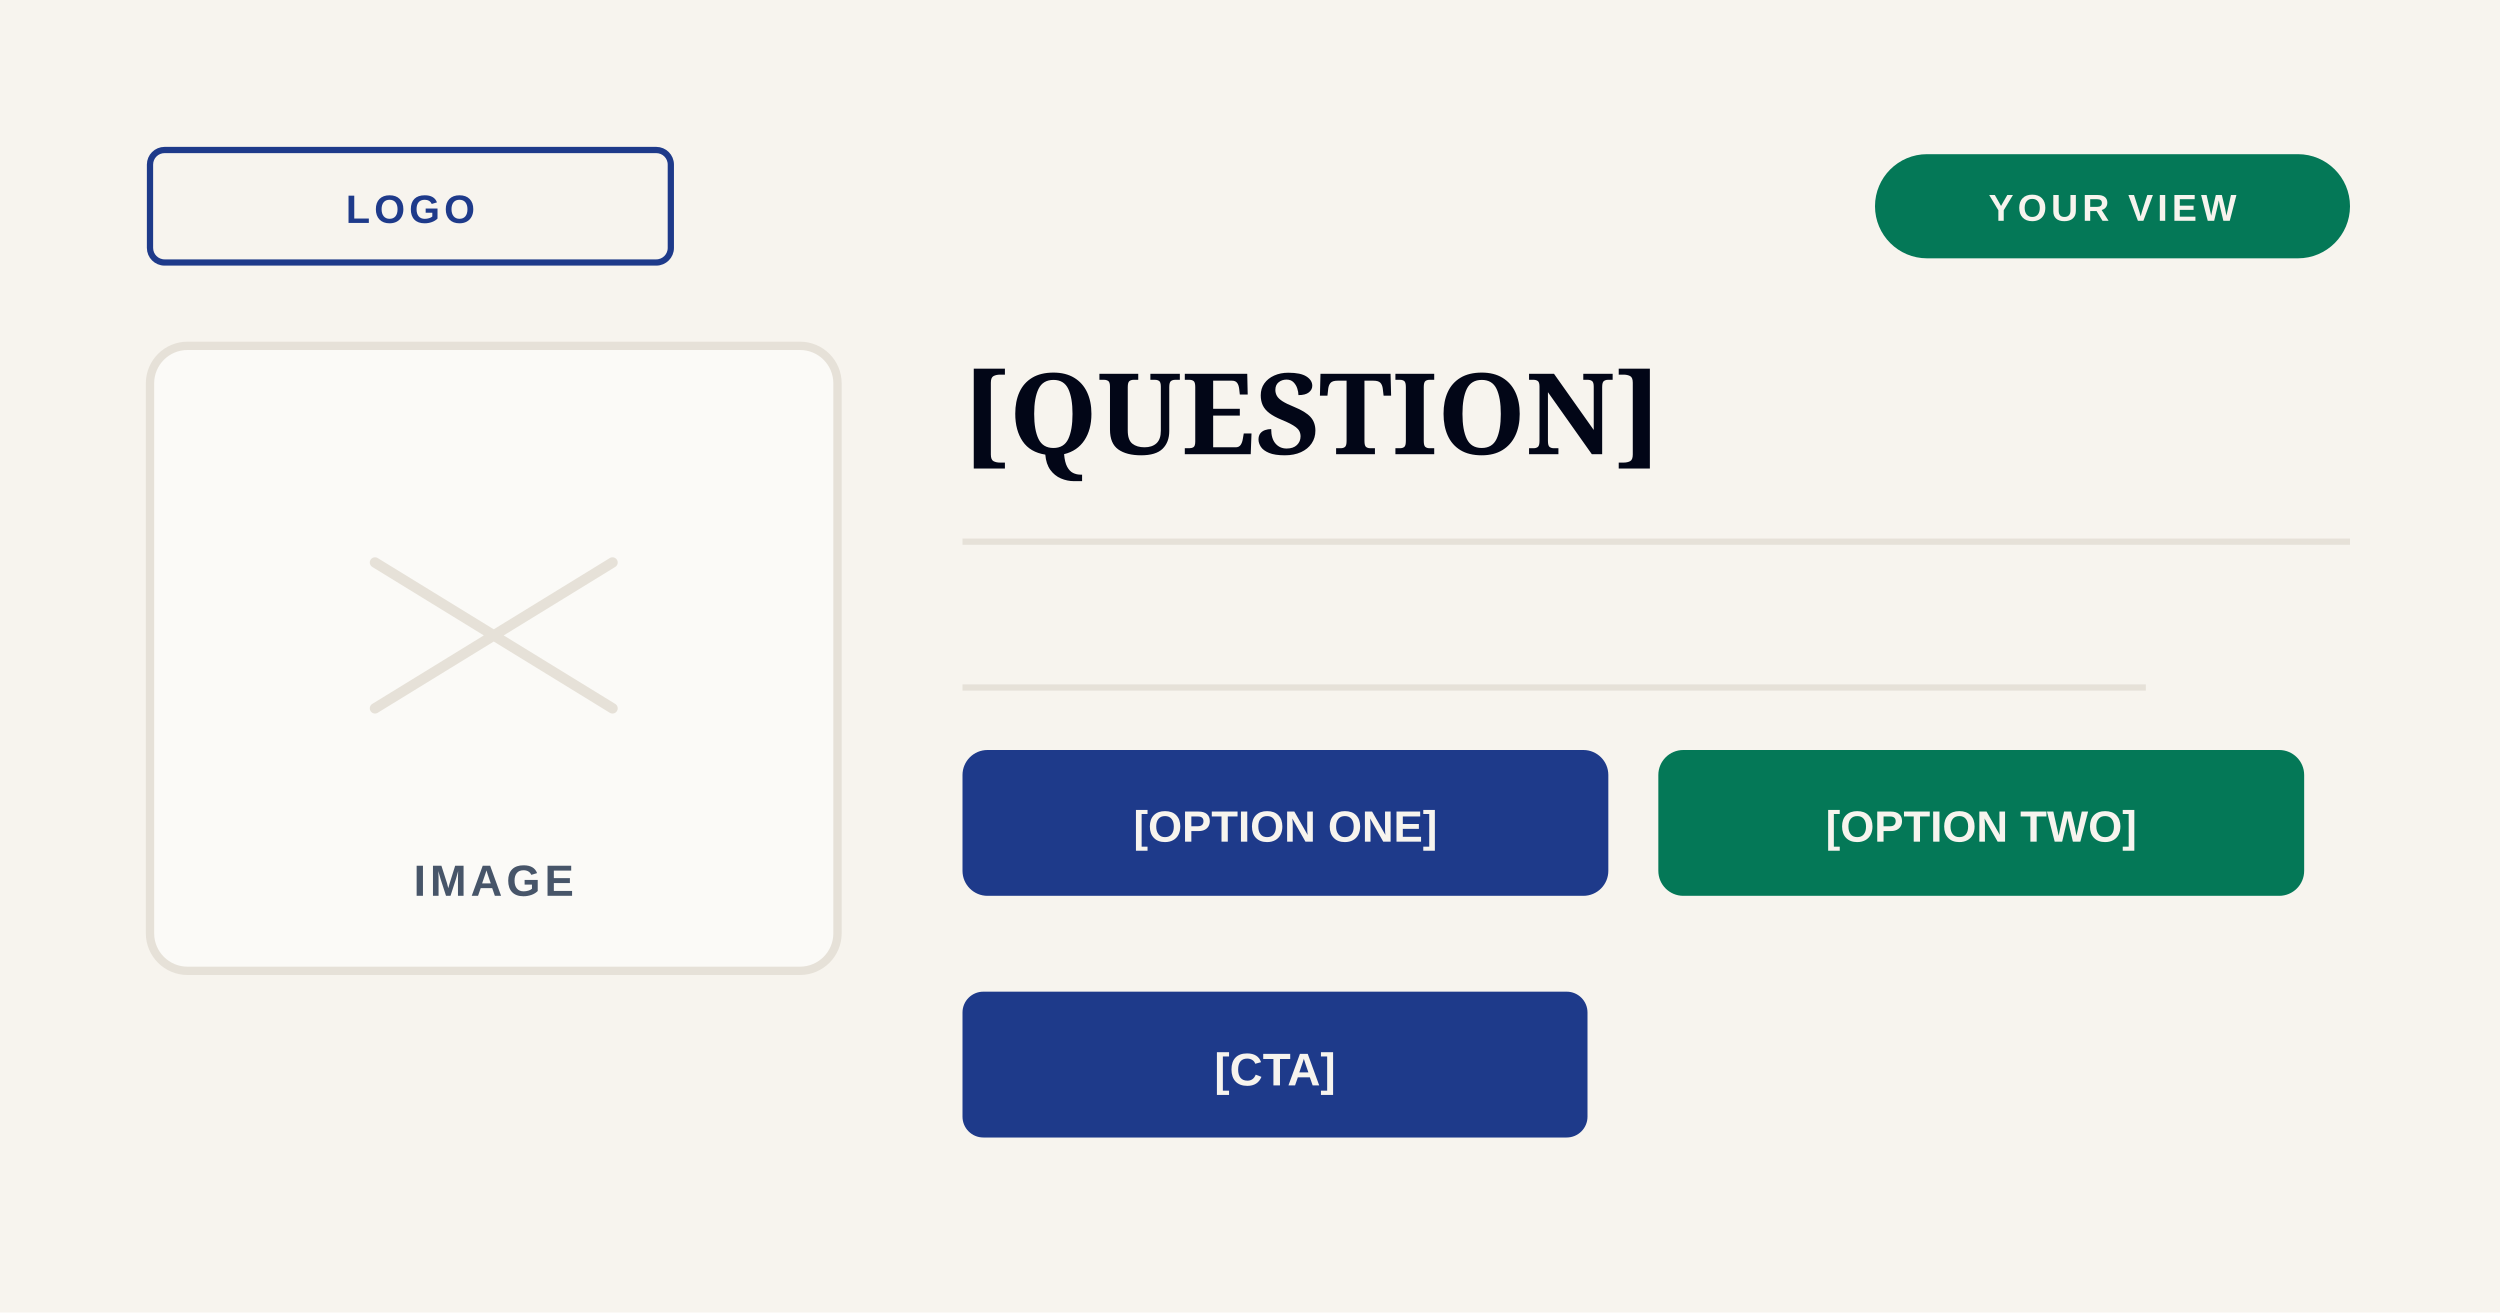
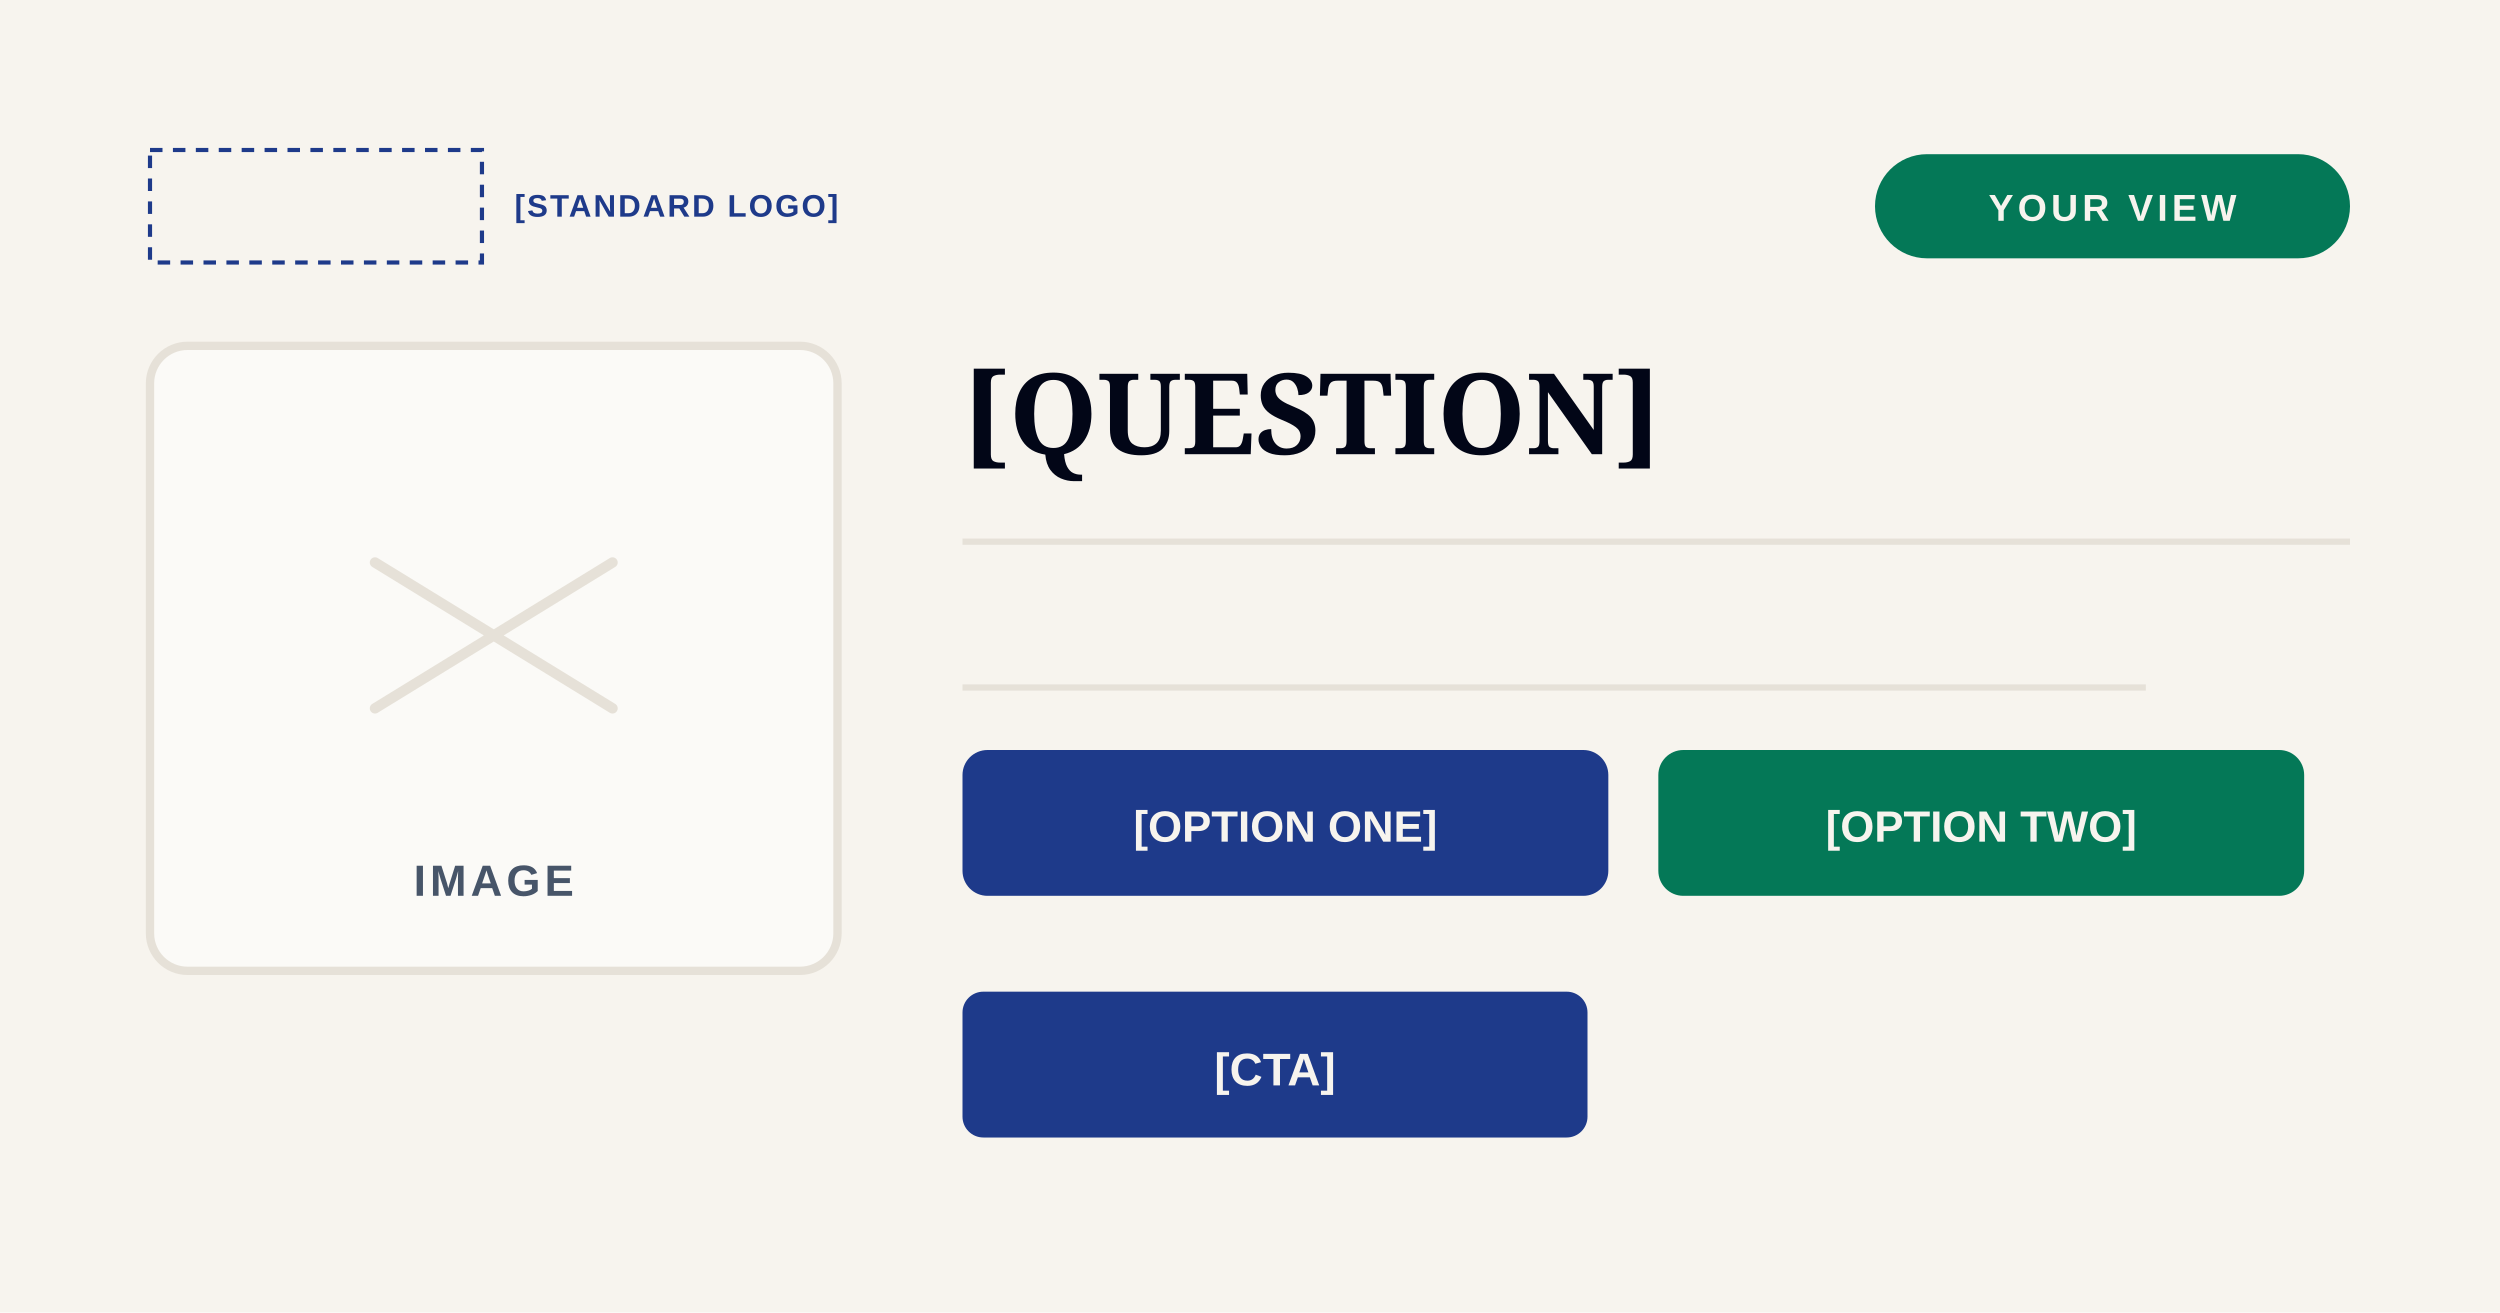
<svg xmlns="http://www.w3.org/2000/svg" width="1200" height="630" viewBox="0 0 1200 630" role="img" aria-labelledby="poll-facebook-title poll-facebook-description">
  <style>.interface{font-family:'Public Sans',Arial,sans-serif}.headline{font-family:'Playfair Display',Georgia,serif}</style>
  <rect width="1200" height="630" fill="#F7F4EE" />
-   <g data-placeholder="logo" class="interface" fill="none" stroke="#1E3A8A" stroke-width="3">
-     <rect x="72" y="72" width="250" height="54" rx="7" />
-     <text x="197" y="107" fill="#1E3A8A" stroke="none" text-anchor="middle" font-size="19" font-weight="700" letter-spacing="2">LOGO</text>
+   <g data-placeholder="logo" data-logo-source="frontend/public/cheshire-today-email-logo.png" data-logo-variant="standard" class="interface" fill="none" stroke="#1E3A8A" stroke-width="2" stroke-dasharray="6 5">
+     <rect x="72" y="72" width="159.34" height="54" />
+     <text x="247" y="104" fill="#1E3A8A" stroke="none" font-size="15" font-weight="700" letter-spacing="1">[STANDARD LOGO]</text>
  </g>
  <g data-placeholder="category" class="interface">
    <rect x="900" y="74" width="228" height="50" rx="25" fill="#047857" />
    <text x="1014" y="106" fill="#F7F4EE" text-anchor="middle" font-size="18" font-weight="700" letter-spacing="2">YOUR VIEW</text>
  </g>
  <g data-placeholder="image">
    <rect x="72" y="166" width="330" height="300" rx="18" fill="#FBFAF7" stroke="#E6E1D8" stroke-width="4" />
    <path d="M180 270L294 340M294 270L180 340" fill="none" stroke="#E6E1D8" stroke-width="5" stroke-linecap="round" />
    <text class="interface" x="237" y="430" fill="#475569" text-anchor="middle" font-size="21" font-weight="600" letter-spacing="2">IMAGE</text>
  </g>
  <g data-placeholder="headline" class="headline" fill="#020617">
    <text x="462" y="218" font-size="54" font-weight="700">[QUESTION]</text>
    <path d="M462 260H1128M462 330H1030" stroke="#E6E1D8" stroke-width="3" />
  </g>
  <g data-placeholder="poll-options" class="interface">
    <rect x="462" y="360" width="310" height="70" rx="12" fill="#1E3A8A" />
    <text x="617" y="404" fill="#F7F4EE" text-anchor="middle" font-size="21" font-weight="700">[OPTION ONE]</text>
    <rect x="796" y="360" width="310" height="70" rx="12" fill="#047857" />
    <text x="951" y="404" fill="#F7F4EE" text-anchor="middle" font-size="21" font-weight="700">[OPTION TWO]</text>
  </g>
  <g data-placeholder="cta" class="interface">
    <rect x="462" y="476" width="300" height="70" rx="10" fill="#1E3A8A" />
    <text x="612" y="521" fill="#F7F4EE" text-anchor="middle" font-size="22" font-weight="700">[CTA]</text>
  </g>
  <g id="editor-guides" data-export="hide" display="none" fill="none" stroke="#059669" stroke-width="2" stroke-dasharray="10 8">
    <rect x="72" y="72" width="1056" height="486" />
    <path d="M432 72V558M72 144H1128M72 450H1128" />
  </g>
</svg>
